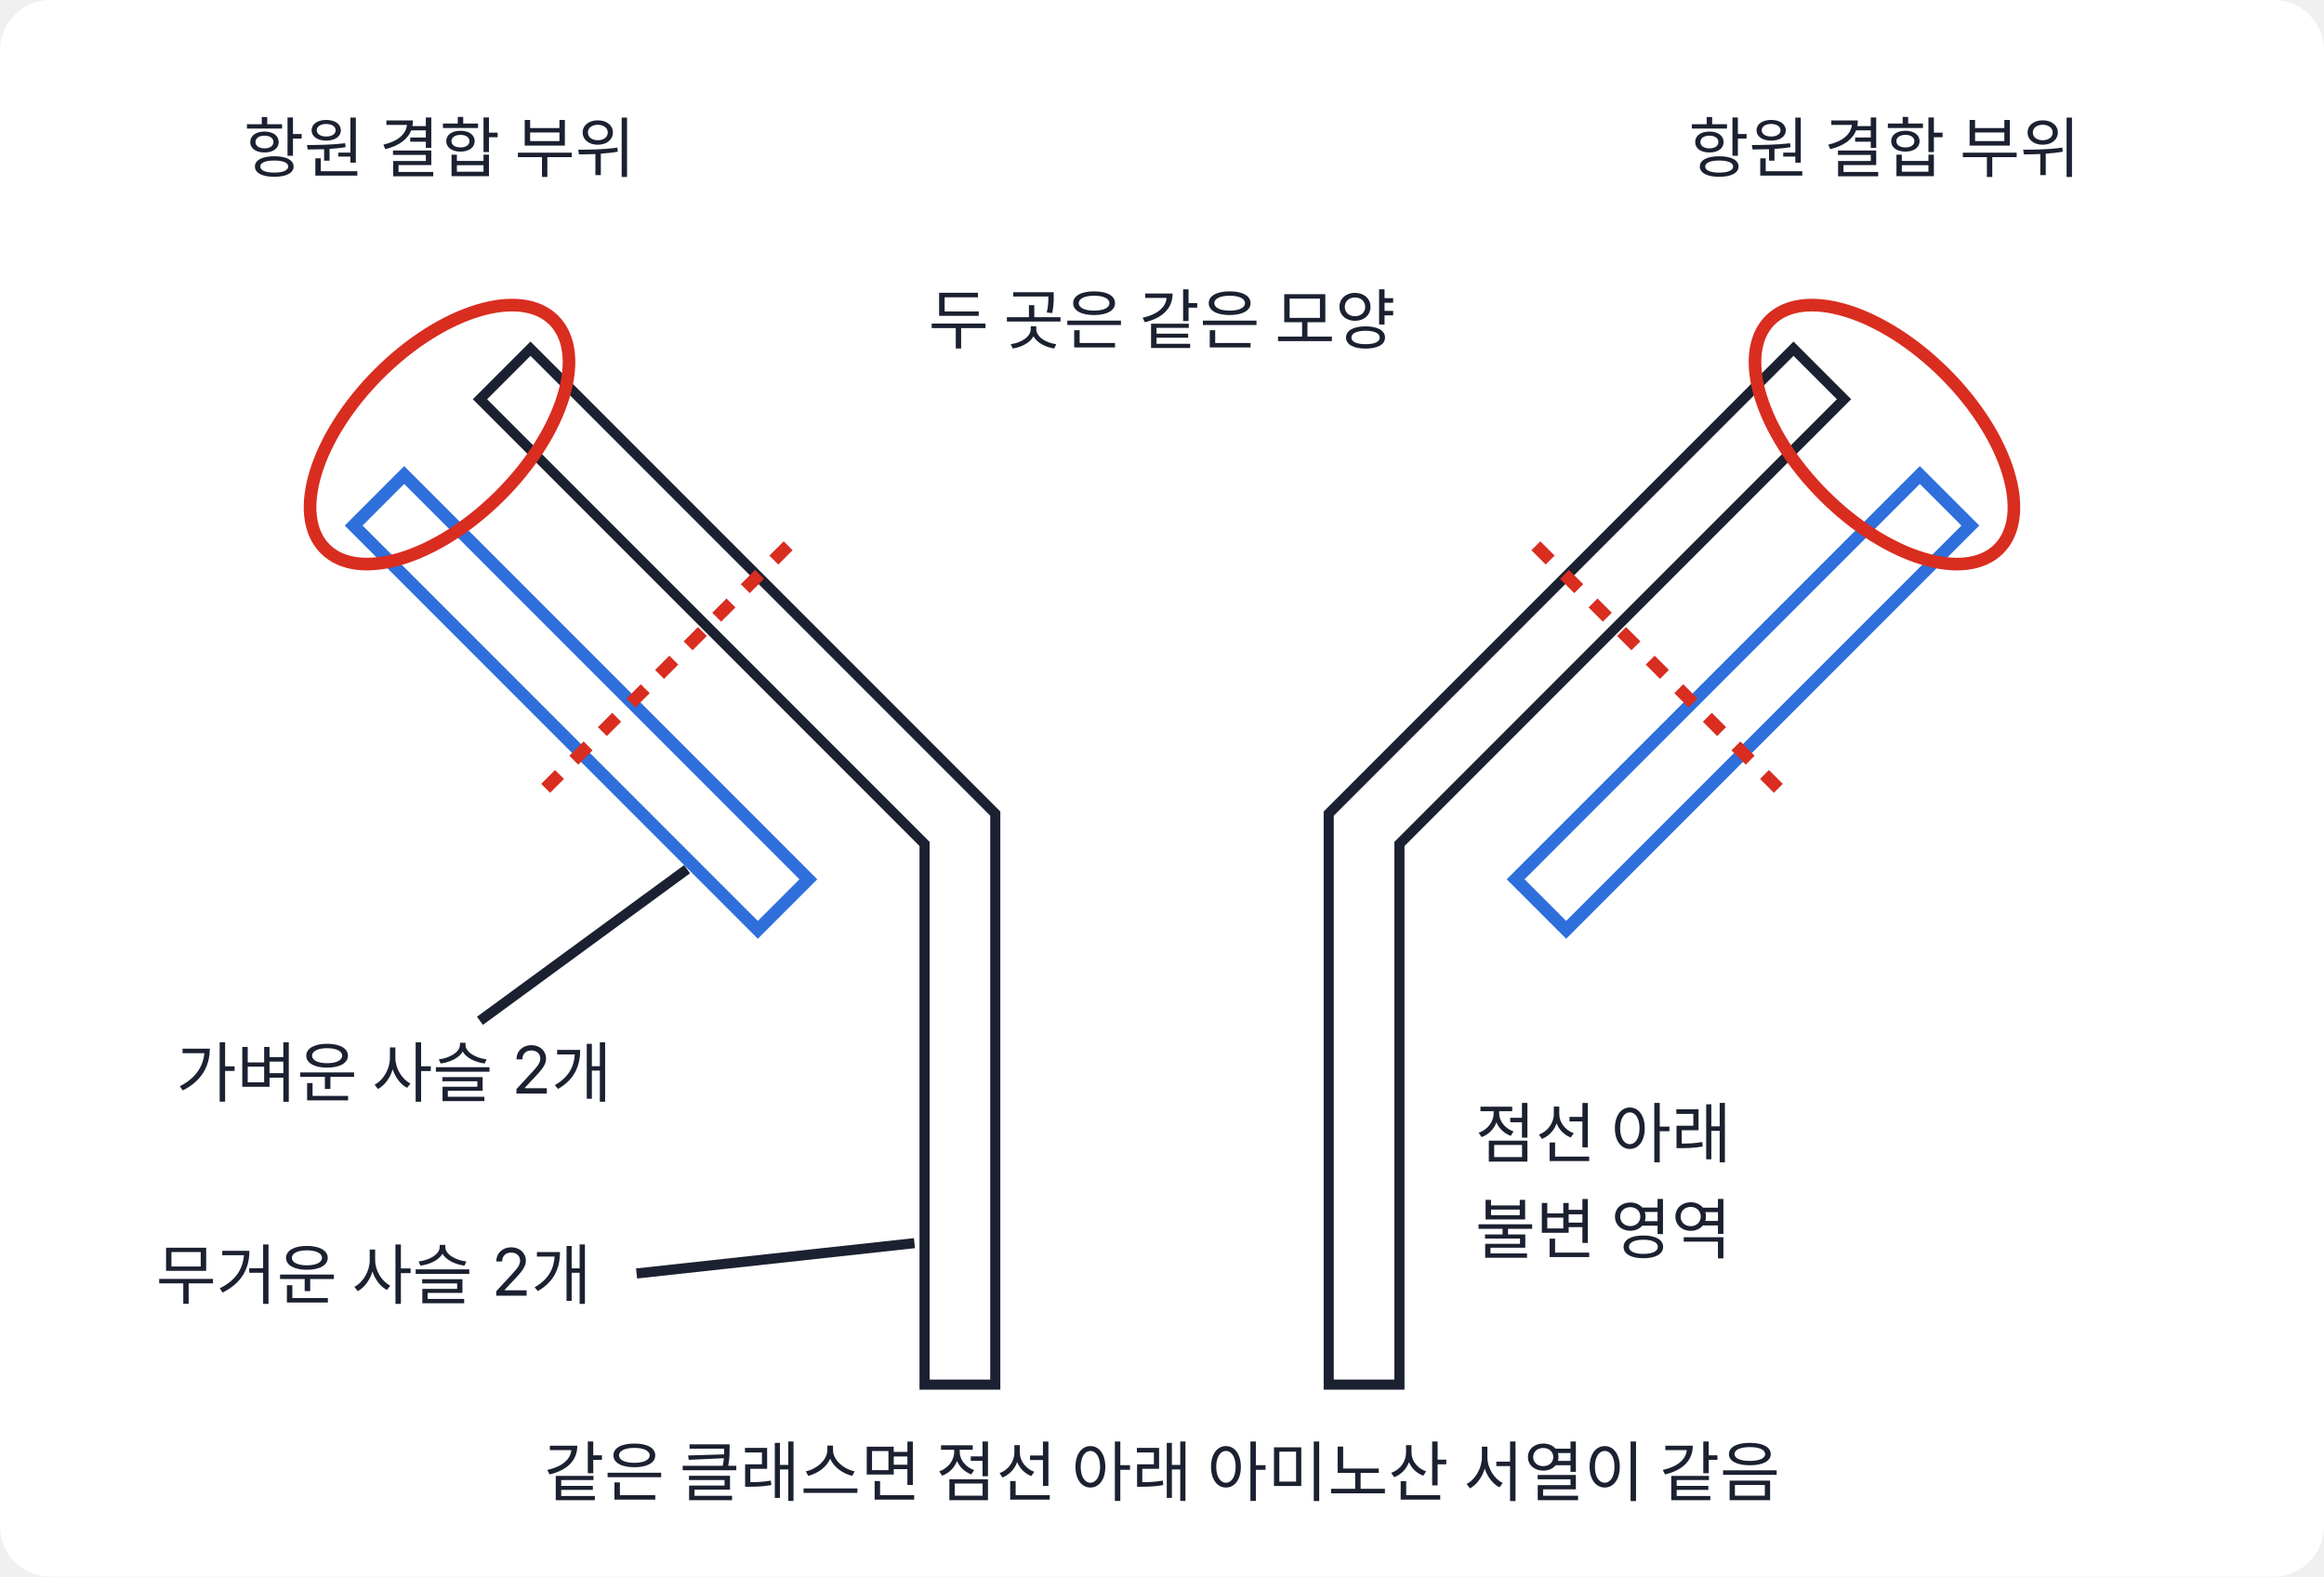
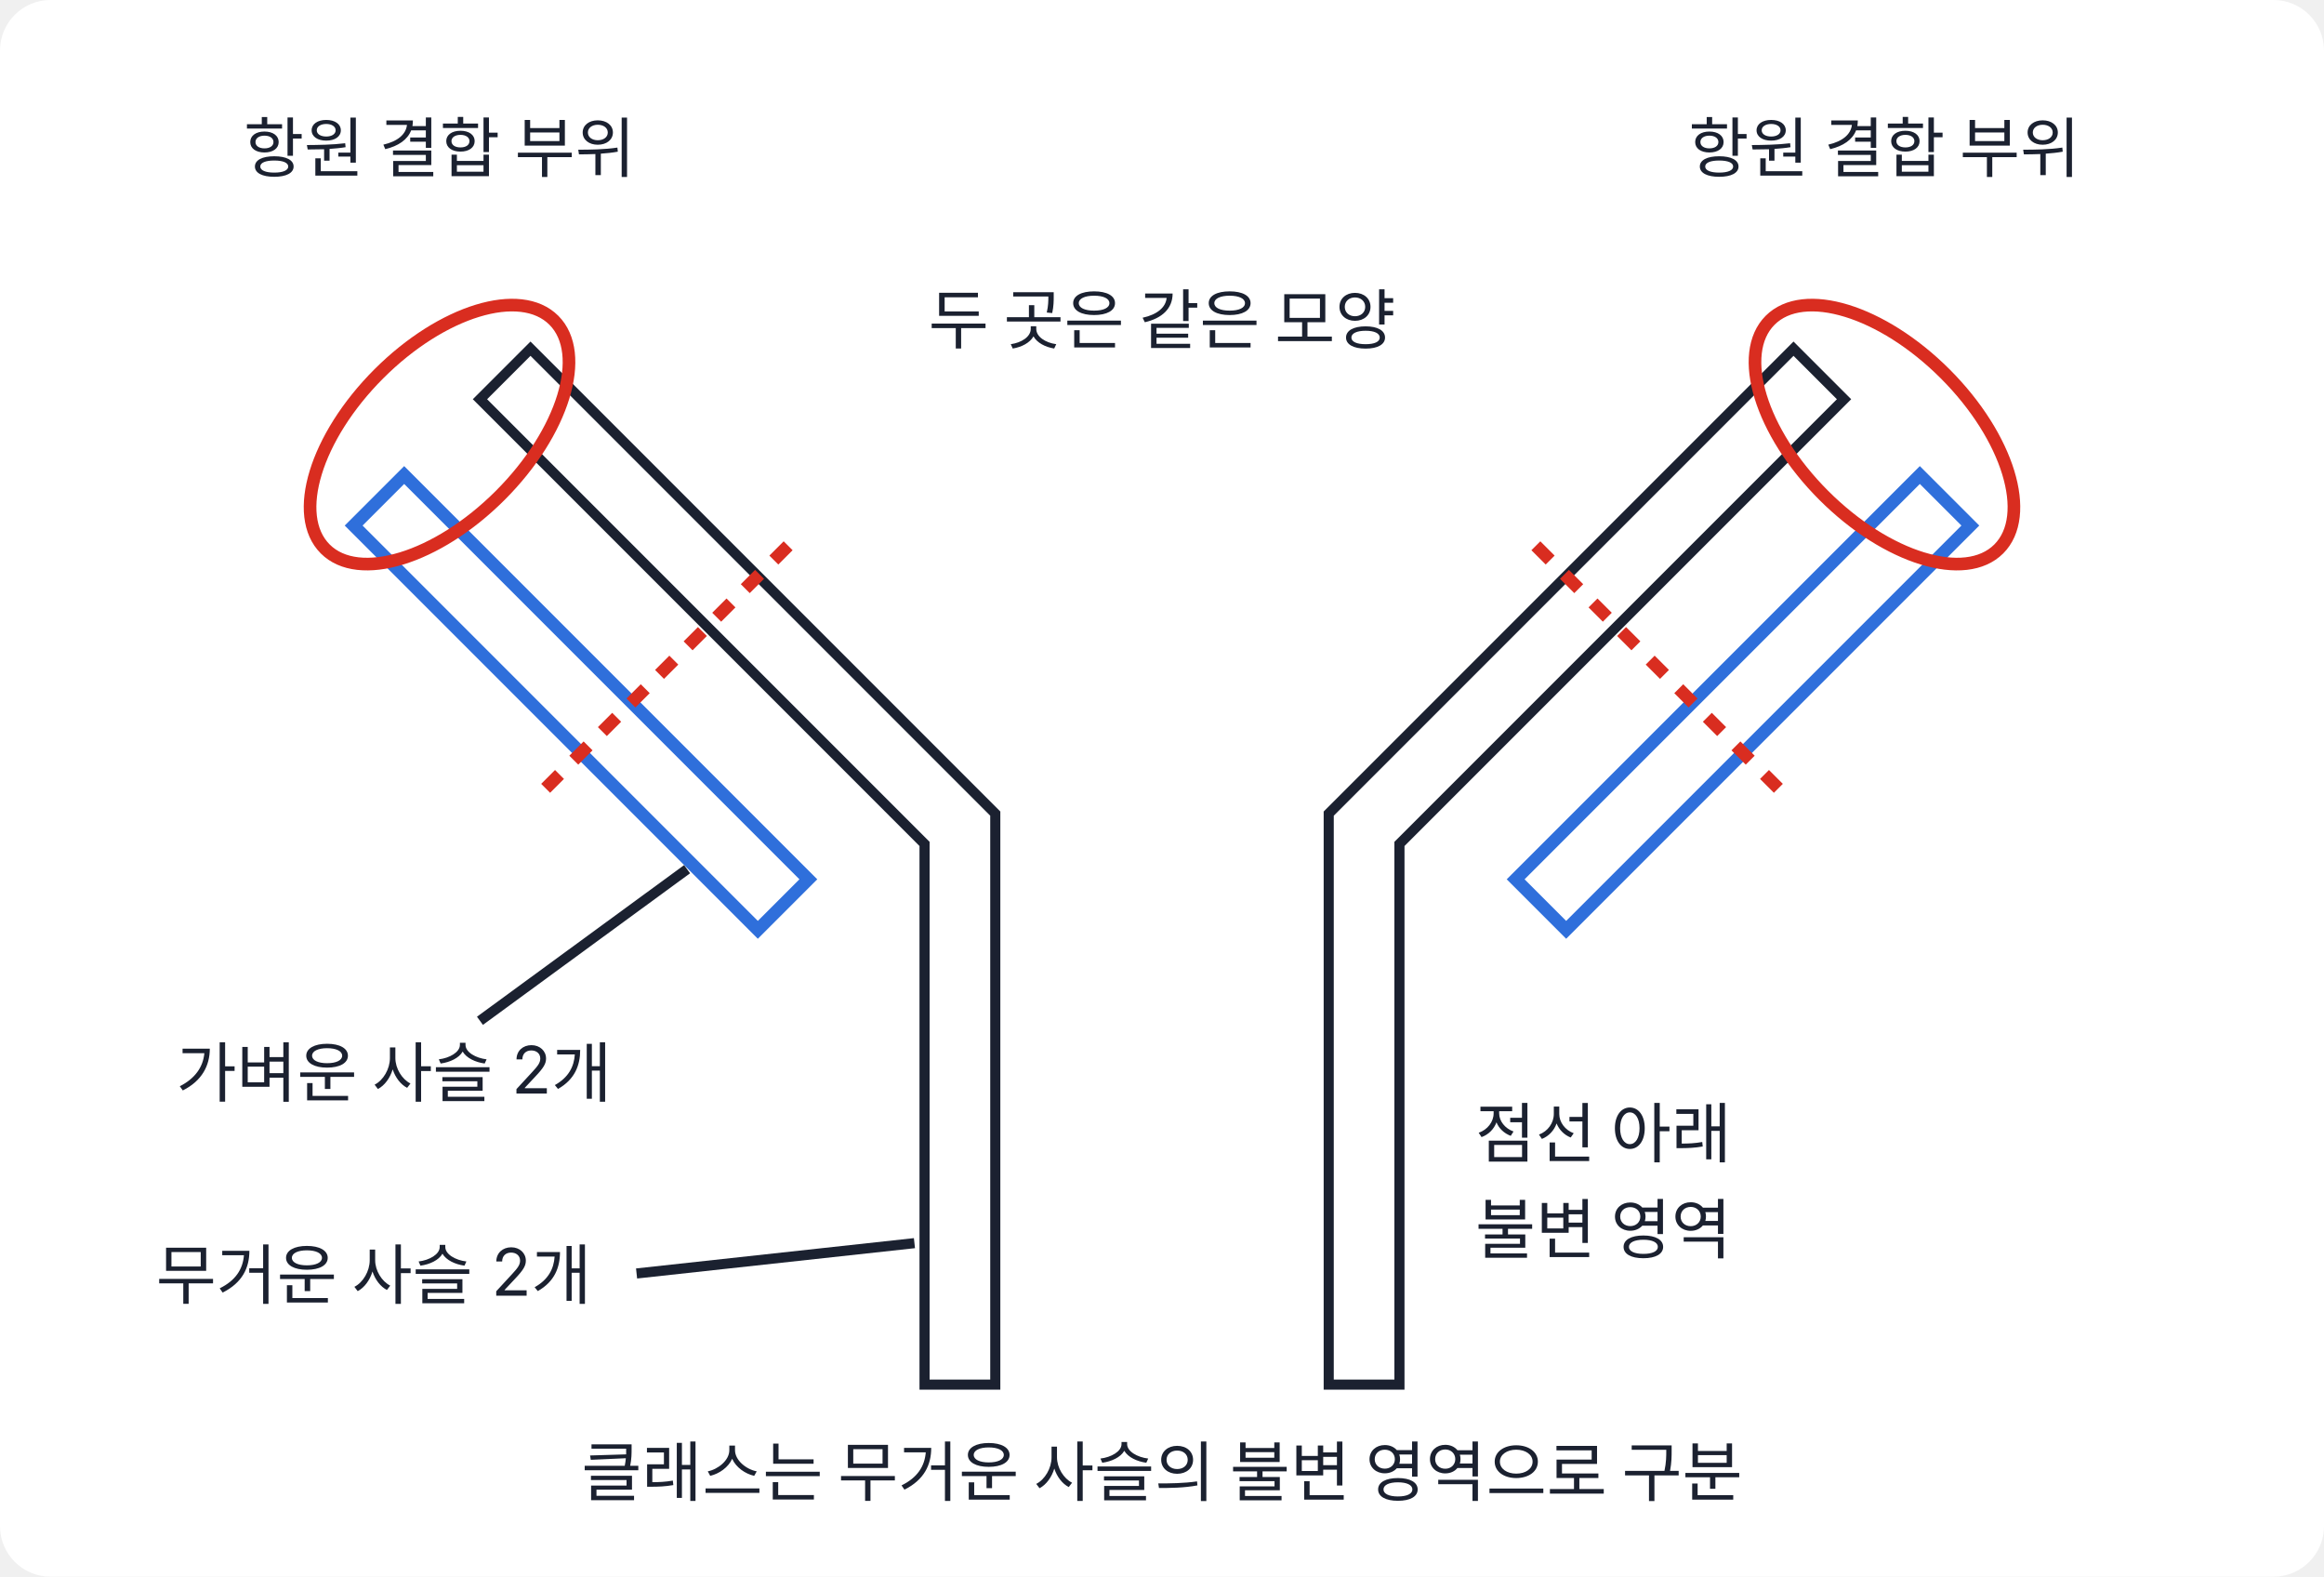
- <svg xmlns="http://www.w3.org/2000/svg" width="460" height="312" viewBox="0 0 460 312" role="img" aria-label="Y자 모양 항체의 구조. 길고 꺾인 무거운 사슬 두 개가 가운데에, 짧은 가벼운 사슬 두 개가 양쪽 바깥에 있어요. 두 팔 끝을 둘러싼 테두리가 항원 결합 부위이고 점선 아래가 불변 영역이에요.">
+ <svg xmlns="http://www.w3.org/2000/svg" width="460" height="312" viewBox="0 0 460 312" role="img" aria-label="Y자 모양 항체의 구조. 길고 꺾인 무거운 사슬 두 개가 가운데에, 짧은 가벼운 사슬 두 개가 양쪽 바깥에 있어요. 두 팔 끝을 둘러싼 테두리가 항원 결합 부위이고 점선 아래가 불변 영역이에요. 클래스는 무거운 사슬의 불변 영역으로 구분해요.">
  <style>
svg { color: #1b2130; font-family: -apple-system, 'Apple SD Gothic Neo', 'Noto Sans KR', sans-serif; }
.fig-ink { stroke: #1b2130; fill: none; stroke-width: 2; }
.fig-accent { stroke: #2f6fdb; fill: none; stroke-width: 2.5; }
.fig-danger { stroke: #d92d20; fill: none; stroke-width: 2.5; }
.fig-dot { fill: #2f6fdb; }
.fig-text { fill: #1b2130; font-size: 13px; }
.fig-muted { fill: #4a5468; font-size: 12px; }
.axis { stroke: #dde2ea; stroke-width: 1.5; }
.tick { fill: #4a5468; font-size: 11px; }
.plot-truth { fill: none; stroke: #4a5468; stroke-width: 1.5; stroke-dasharray: 5 4; }
.plot-fit { fill: none; stroke: #2f6fdb; stroke-width: 2.5; }
.pt-train { fill: #2f6fdb; }
.pt-test { fill: #b54708; }
.mark-ml { stroke: #2f6fdb; stroke-width: 1.5; stroke-dasharray: 3 3; }
.mark-map { stroke: #067647; stroke-width: 1.5; stroke-dasharray: 3 3; }
.plot-like { fill: none; stroke: #2f6fdb; stroke-width: 2; }
.plot-prior { fill: none; stroke: #6941c6; stroke-width: 2; stroke-dasharray: 6 4; }
.plot-post { fill: none; stroke: #067647; stroke-width: 3; }
</style>
  <rect x="0" y="0" width="460" height="312" rx="10" fill="#ffffff" />
  <g transform="translate(30,24)">
    <polygon class="fig-ink" points="75,45 167,137 167,250 153,250 153,143 65,55" />
    <polygon class="fig-accent" points="50,70 130,150 120,160 40,80" />
    <line class="fig-danger" x1="126" y1="84" x2="78" y2="132" stroke-dasharray="4 4" />
    <ellipse class="fig-danger" cx="57" cy="62" rx="32" ry="17" transform="rotate(-45 57 62)" />
    <polygon class="fig-ink" points="325,45 233,137 233,250 247,250 247,143 335,55" />
    <polygon class="fig-accent" points="350,70 270,150 280,160 360,80" />
    <line class="fig-danger" x1="274" y1="84" x2="322" y2="132" stroke-dasharray="4 4" />
    <ellipse class="fig-danger" cx="343" cy="62" rx="32" ry="17" transform="rotate(45 343 62)" />
    <text class="fig-text" x="57" y="10" text-anchor="middle" style="font-size:13px">항원 결합 부위</text>
    <text class="fig-text" x="343" y="10" text-anchor="middle" style="font-size:13px">항원 결합 부위</text>
    <text class="fig-text" x="200" y="44" text-anchor="middle" style="font-size:13px">두 곳은 같은 모양</text>
    <line class="fig-ink" x1="65" y1="178" x2="106" y2="148" stroke-width="1" />
    <text class="fig-text" x="48" y="193" text-anchor="middle" style="font-size:13px">가벼운 사슬 2개</text>
    <line class="fig-ink" x1="96" y1="228" x2="151" y2="222" stroke-width="1" />
    <text class="fig-text" x="44" y="233" text-anchor="middle" style="font-size:13px">무거운 사슬 2개</text>
    <text class="fig-text" x="262" y="205" text-anchor="start" style="font-size:13px">점선 아래</text>
    <text class="fig-text" x="262" y="224" text-anchor="start" style="font-size:13px">불변 영역</text>
-     <text class="fig-text" x="200" y="272" text-anchor="middle" style="font-size:13px">같은 클래스면 점선 아래 아미노산 서열이 같음</text>
+     <text class="fig-text" x="200" y="272" text-anchor="middle" style="font-size:13px">클래스는 무거운 사슬의 불변 영역으로 구분</text>
  </g>
</svg>
